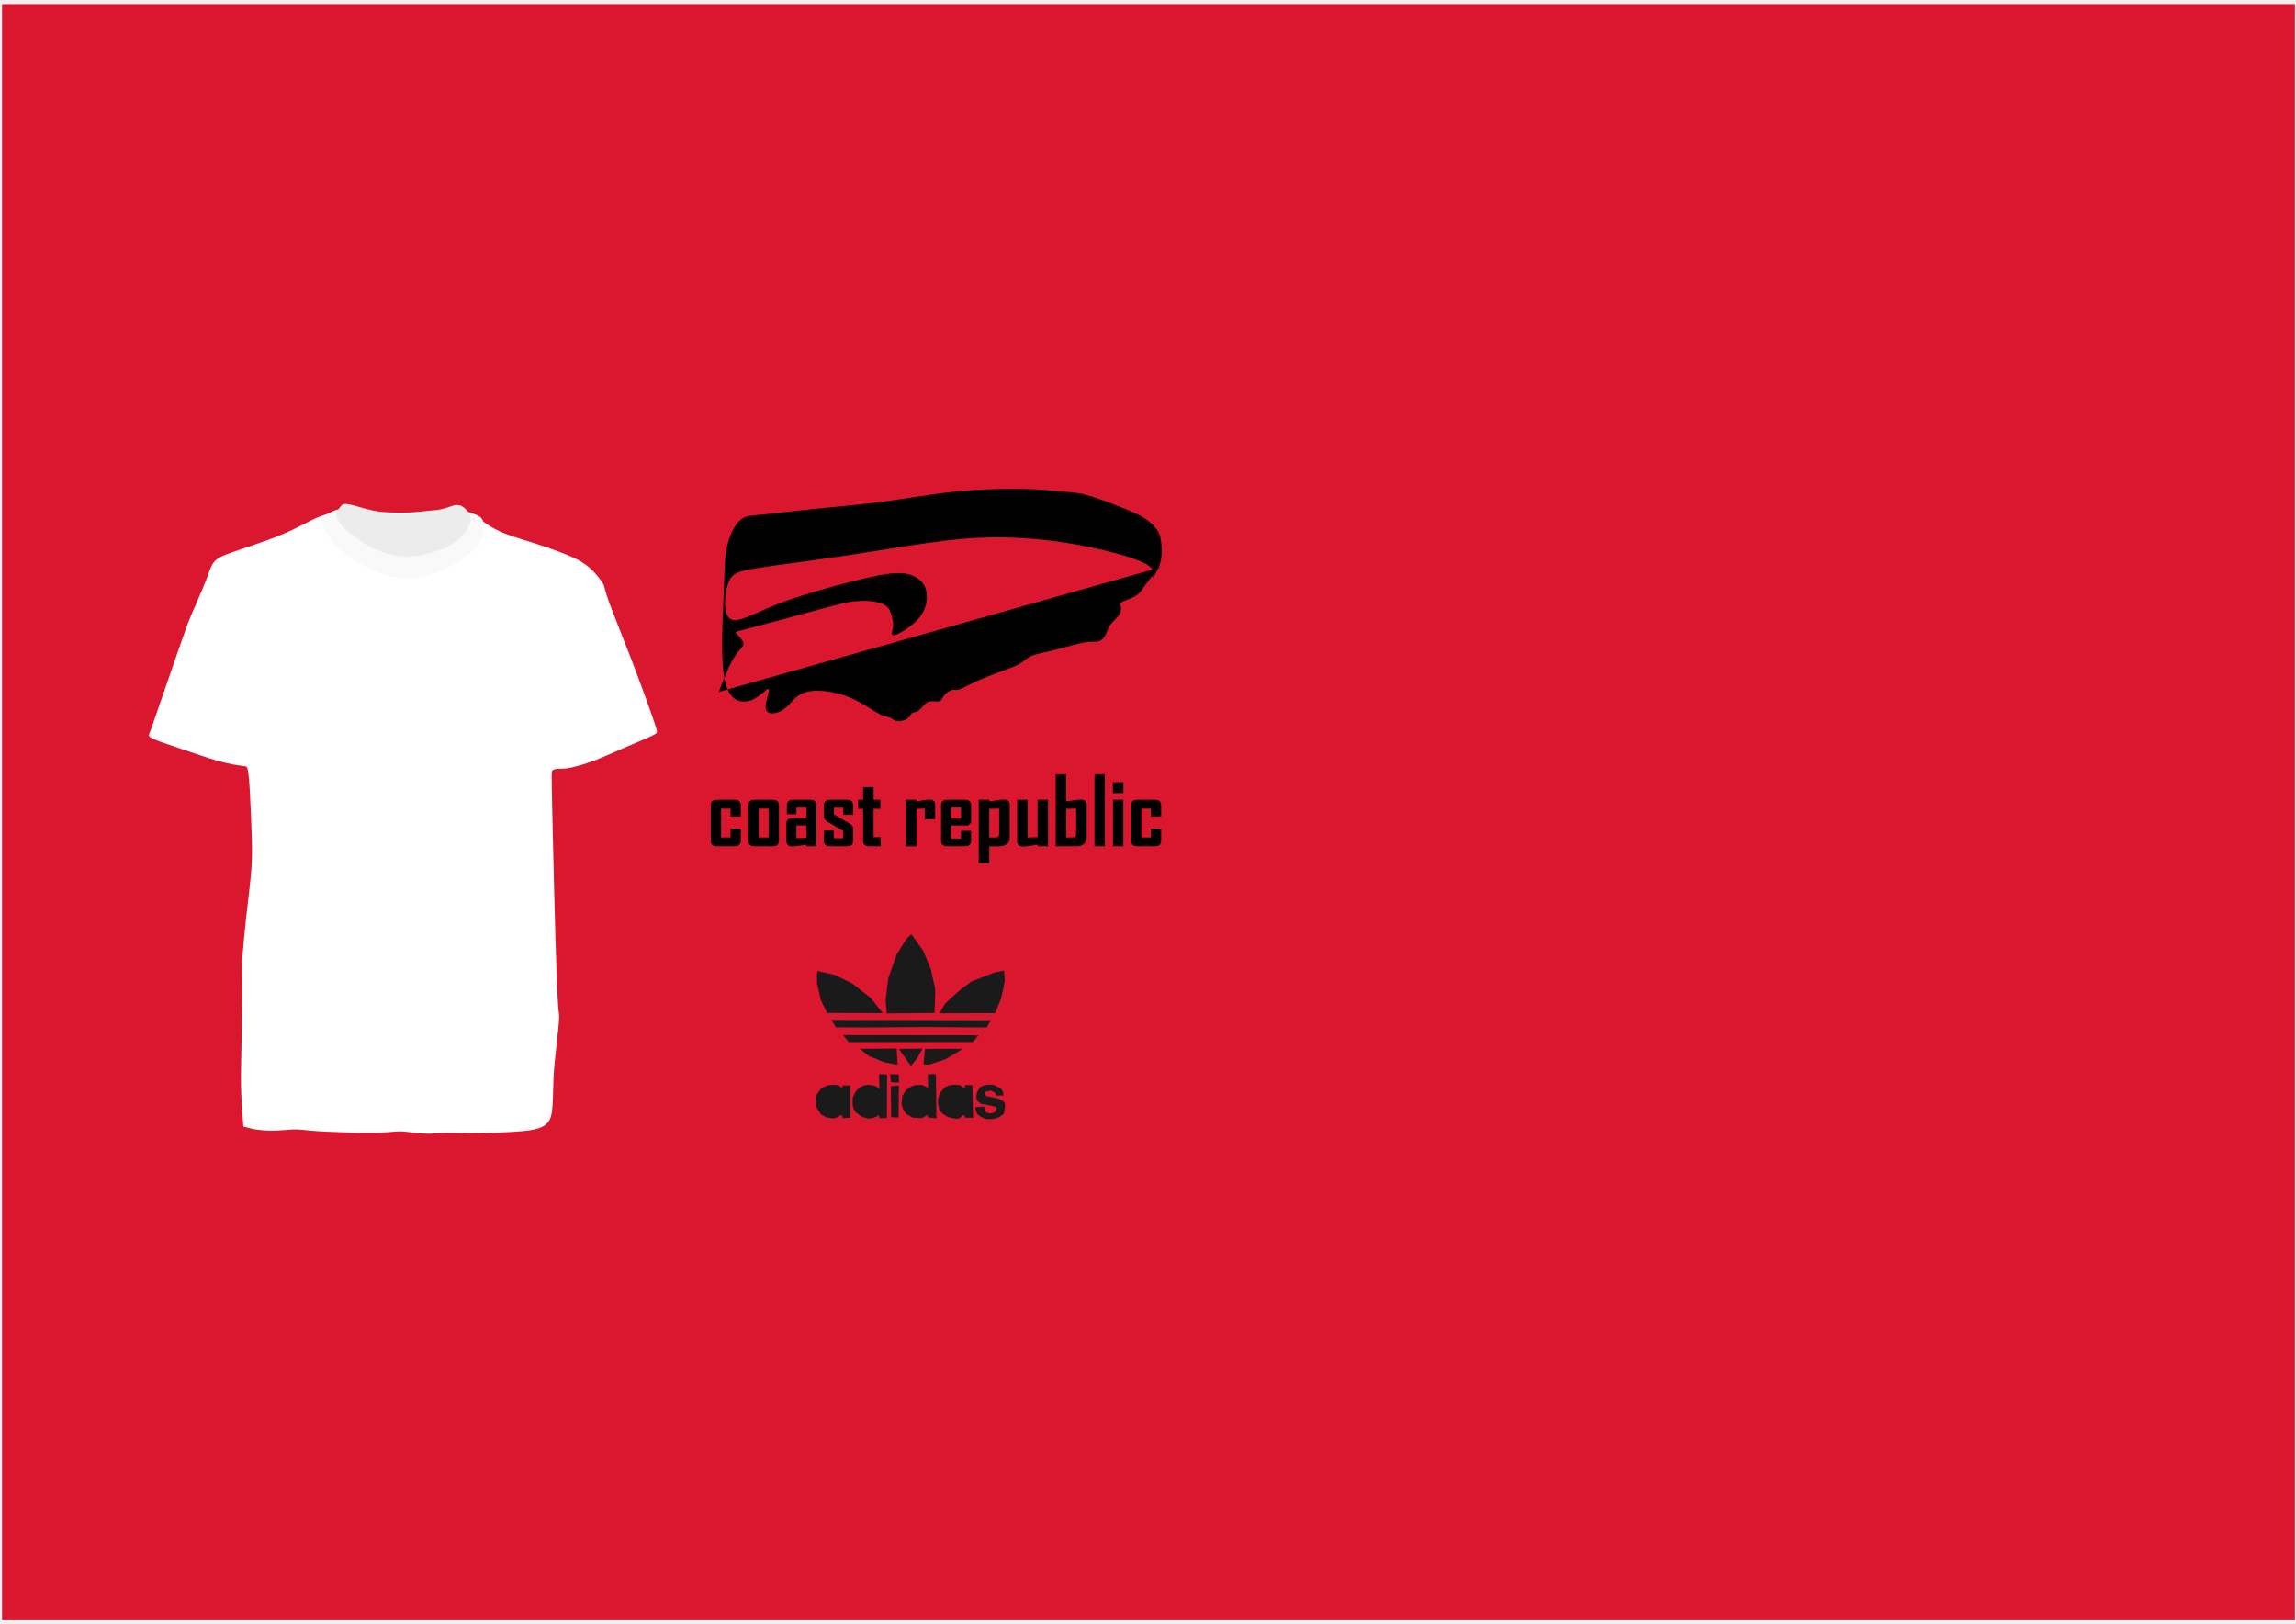
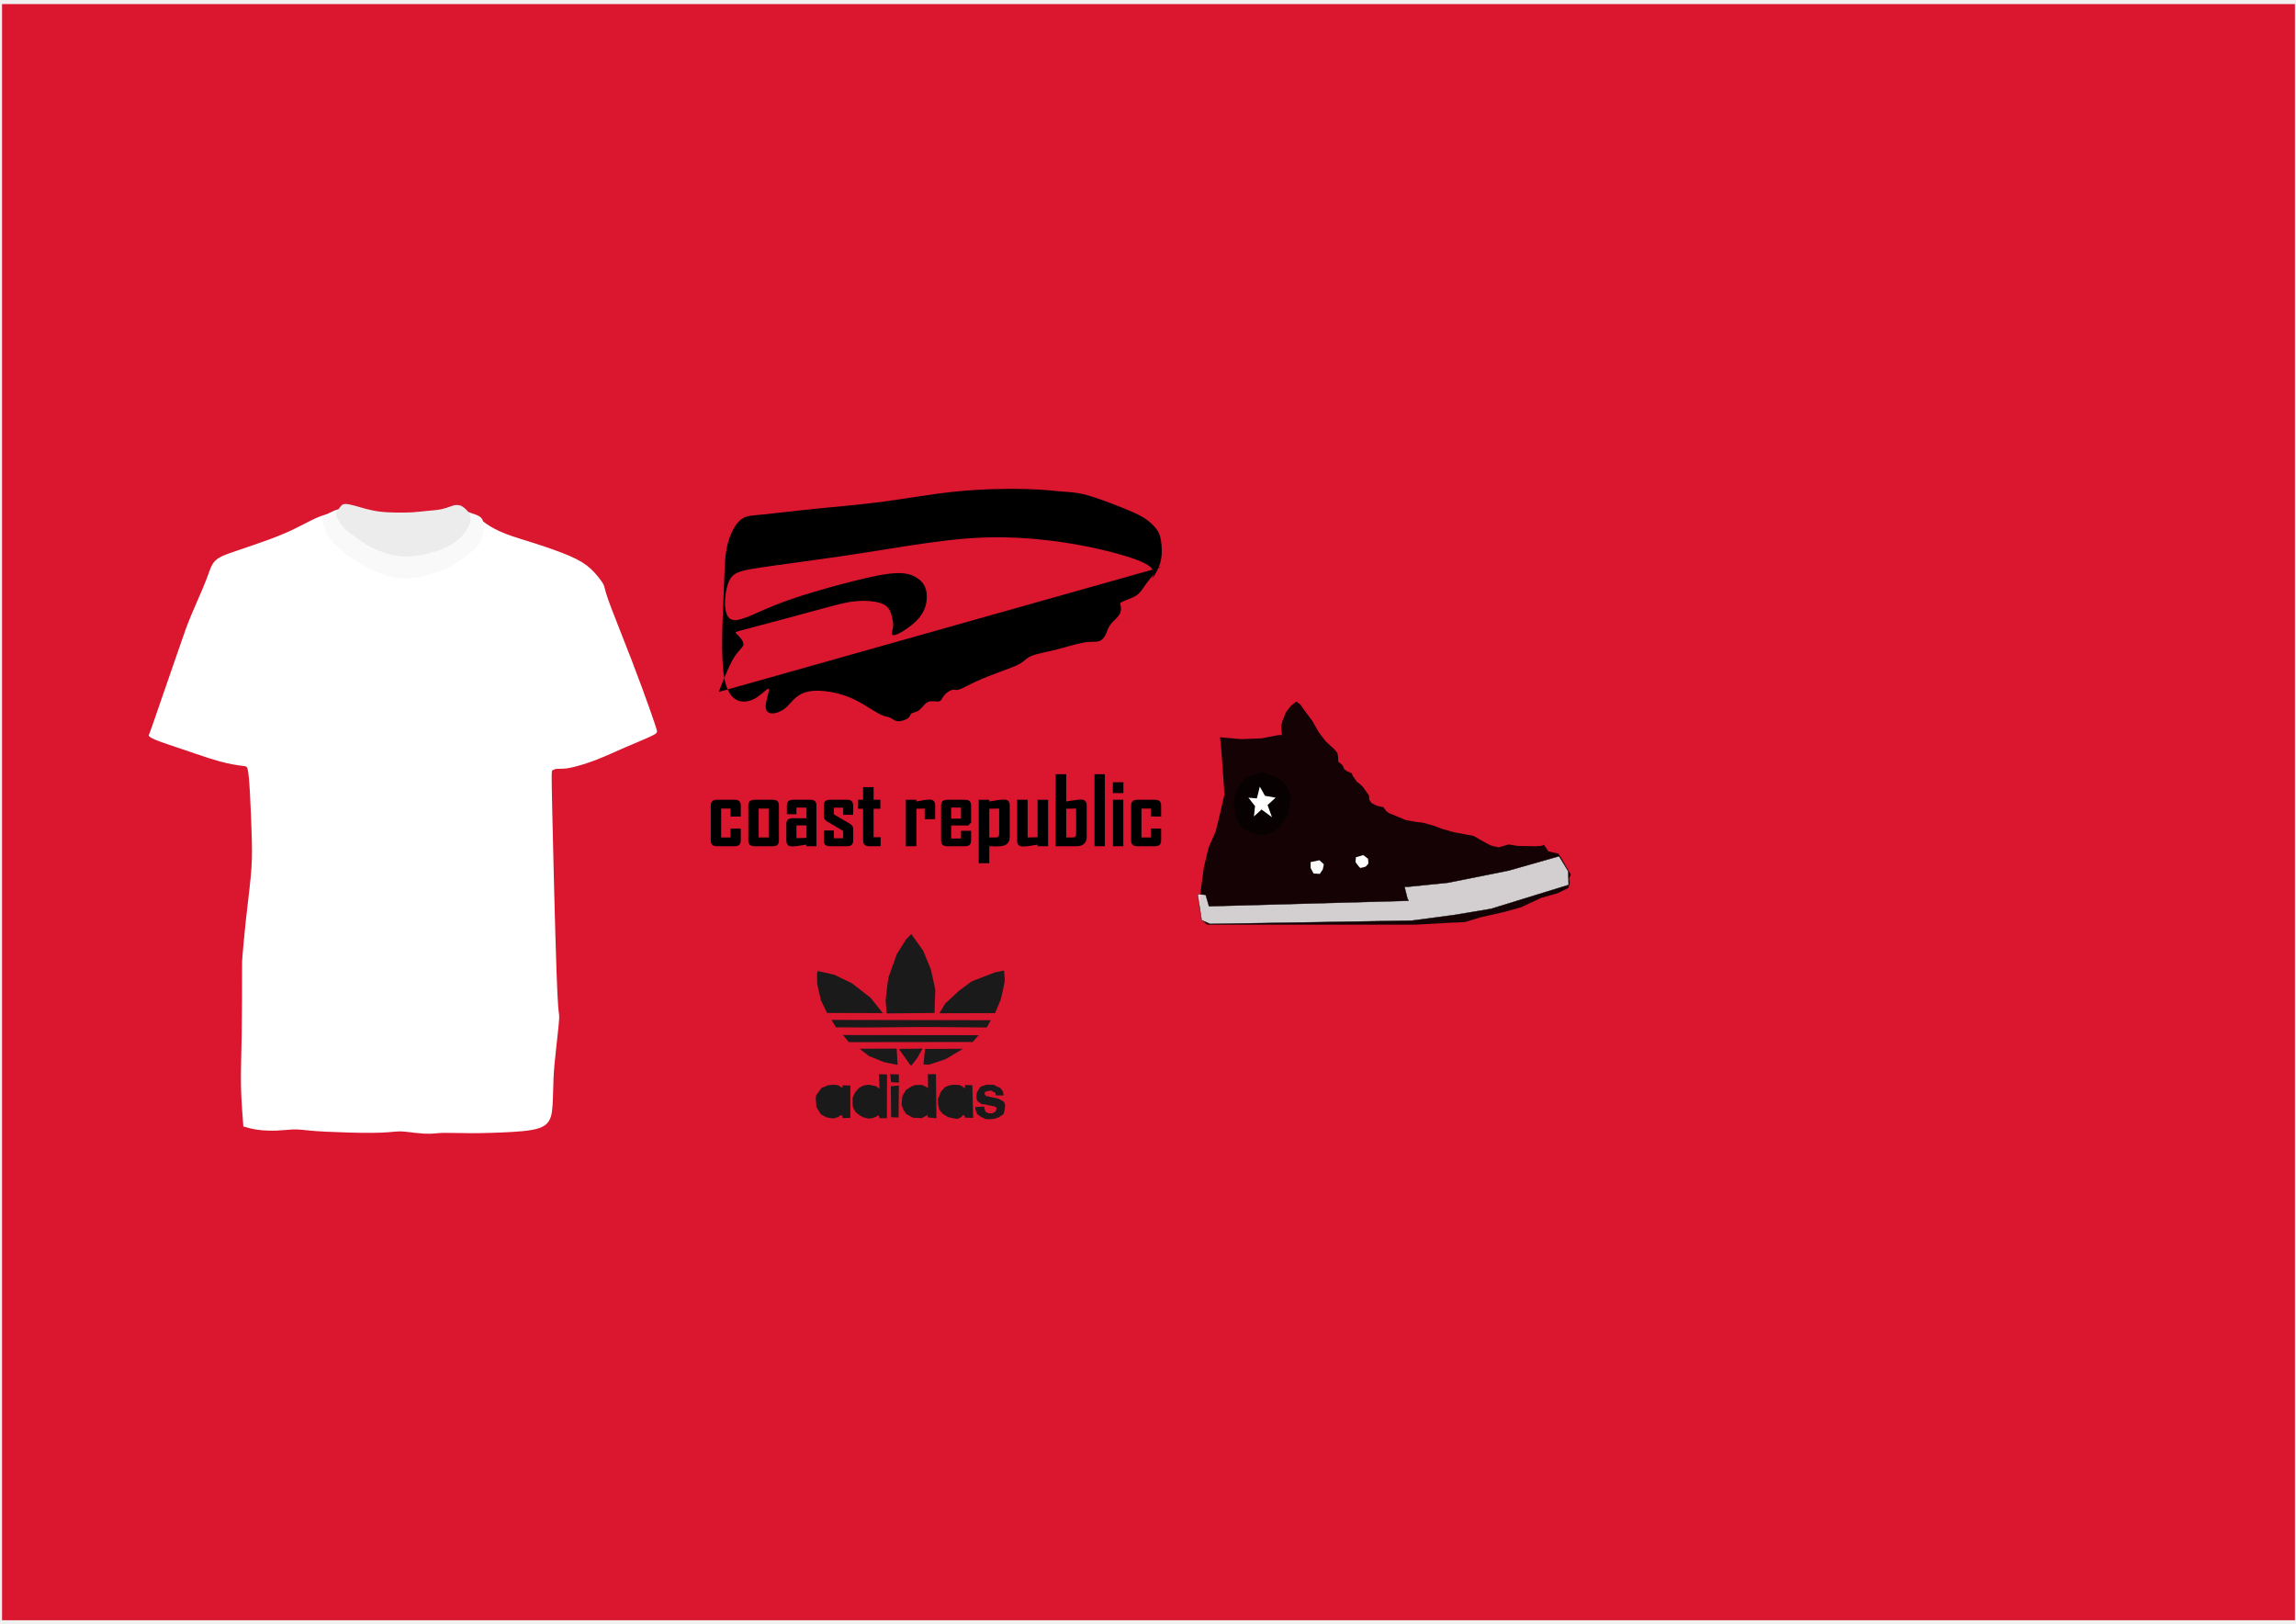
<svg xmlns="http://www.w3.org/2000/svg" width="1122.52" height="793.701" viewBox="0 0 297 210" version="1.1" id="svg1" xml:space="preserve">
  <defs id="defs1" />
  <g id="layer2" style="fill:#db162f;fill-opacity:1">
    <rect style="fill:#db162f;fill-opacity:1;stroke-width:0.265" id="rect26" width="296.598" height="209.021" x="0.265" y="0.529" />
+     <g id="g26" transform="matrix(0.179966,0,0,0.179966,150.6796,48.64382)">
+       <path style="opacity:0.901;fill:#000000;stroke-width:0.265" d="m 39.688,259.556 15.346,1.323 14.287,-0.529 12.435,-2.381 h 2.381 l -0.529,-6.35 0.794,-3.44 2.646,-6.615 3.44,-4.498 3.969,-3.175 2.91,2.117 3.969,5.556 4.763,6.35 4.498,7.938 5.027,6.615 3.704,3.44 2.646,2.381 2.117,2.646 0.529,3.44 v 2.646 l 3.175,2.646 1.058,2.646 1.587,1.323 3.969,1.852 0.529,1.587 v 0 l 2.91,4.233 2.646,2.117 2.117,2.117 v 0 l 4.233,6.085 v 2.117 0.529 l 1.852,2.646 3.704,1.852 4.763,1.058 1.852,2.646 2.117,1.587 12.171,5.027 7.408,1.323 4.763,0.529 7.673,2.117 6.35,2.381 8.467,2.381 14.023,2.646 5.027,2.91 5.292,2.91 2.117,1.058 5.556,1.323 7.144,-2.117 6.35,1.058 12.965,0.265 4.233,-0.265 1.852,-0.794 3.175,4.763 7.144,1.587 2.117,3.175 2.381,4.233 4.498,7.673 -1.323,2.91 0.529,2.646 -0.794,3.969 -8.202,3.969 -11.377,3.175 -14.817,6.879 -11.377,3.175 -17.462,3.969 -11.377,3.44 -11.906,0.529 -23.548,1.323 H 30.427 L 26.988,391.319 24.871,381 l 1.058,-12.171 2.117,-15.875 3.44,-14.287 5.027,-11.377 3.175,-12.965 3.175,-13.758 L 41.804,285.75 40.746,270.669 Z" id="path5" />
+       <path style="opacity:0.599;fill:#000000;stroke-width:0.265" d="m 79.375,288.131 -8.996,-3.704 -11.113,3.175 -5.292,5.821 -2.91,5.556 -1.852,7.408 1.058,5.821 0.794,6.35 5.556,6.615 4.763,2.91 6.615,1.587 6.35,-0.529 7.408,-4.233 7.144,-10.054 1.587,-10.319 -0.794,-5.027 -2.646,-5.821 -4.763,-4.233 z" id="path6" />
+       <path style="opacity:1;fill:#ffffff;stroke-width:0.265" d="m 60.06,302.948 6.085,0.529 2.117,-8.467 3.704,6.615 7.673,1.323 -5.821,5.292 3.175,8.731 -6.879,-5.027 -0.529,-0.529 -5.556,5.027 0.794,-7.408 z" id="path7" />
+       <path style="opacity:0.979;fill:#ffffff;stroke-width:0.265" d="m 111.125,347.927 -6.35,1.323 v 4.233 l 2.117,3.969 4.498,0.265 2.117,-3.175 0.794,-3.704 z" id="path8" />
+       <path style="opacity:1;fill:#ffffff;stroke-width:0.265" d="m 142.61,344.223 -5.292,1.587 -0.265,3.44 2.117,2.91 1.323,1.323 2.381,-0.529 1.587,-0.529 1.852,-2.117 -0.265,-3.44 z" id="path9" />
+       <path style="opacity:0.812;fill:#ffffff;stroke:#000000;stroke-width:0.265" d="m 283.369,345.017 -36.248,10.319 -43.656,8.731 -28.575,2.91 h -2.646 l 2.117,8.467 0.794,1.587 L 31.75,381 l -2.381,-8.202 -5.821,-0.529 2.91,18.785 6.085,2.646 144.992,-2.381 29.898,-3.969 26.988,-4.498 55.827,-17.198 -0.265,-9.79 z" id="path10" />
+       <path style="opacity:0.174;fill:#000000;stroke-width:0.265" d="M 283.104,344.488 Z" id="path26" />
+     </g>
  </g>
  <g id="layer1">
    <path style="fill:#000000;stroke-width:0.265" d="m 216.958,92.604 c -1.411,3.616 -2.822,7.232 -4.145,9.349 -1.323,2.117 -2.558,2.734 -2.558,3.66 2e-5,0.926 1.235,2.161 1.852,2.734 0.617,0.573 0.617,0.485 -3.616,1.588 -4.233,1.102 -12.7,3.395 -18.212,4.895 -5.512,1.499 -8.07,2.205 -10.804,2.425 -2.734,0.22 -5.644,-0.044 -7.276,-0.882 -1.632,-0.838 -1.984,-2.249 -2.249,-3.351 -0.265,-1.102 -0.441,-1.896 -0.309,-2.822 0.132,-0.926 0.573,-1.984 0.044,-2.161 -0.529,-0.176 -2.028,0.529 -3.704,1.676 -1.676,1.147 -3.528,2.734 -4.542,4.674 -1.014,1.94 -1.191,4.233 -0.75,5.909 0.441,1.676 1.499,2.734 2.822,3.484 1.323,0.75 2.91,1.191 5.512,1.058 2.602,-0.132 6.218,-0.838 12.127,-2.337 5.909,-1.499 14.111,-3.792 20.329,-6.262 6.218,-2.469 10.451,-5.115 12.391,-3.792 1.94,1.323 1.588,6.615 0.573,9.525 -1.014,2.91 -2.69,3.44 -8.07,4.277 -5.38,0.838 -14.464,1.984 -22.842,3.219 -8.379,1.235 -16.051,2.558 -22.886,3.528 -6.835,0.97 -12.832,1.587 -19.315,1.587 -6.482,0 -13.45,-0.617 -20.064,-1.72 -6.615,-1.102 -12.876,-2.69 -16.713,-4.013 -3.836,-1.323 -5.248,-2.381 -5.556,-3.484 -0.309,-1.102 0.485,-2.249 0.22,-1.896 -0.265,0.353 -1.587,2.205 -2.161,4.322 -0.573,2.117 -0.397,4.498 -0.132,6.041 0.265,1.543 0.617,2.249 1.323,3.131 0.706,0.882 1.764,1.94 3.219,2.866 1.455,0.926 3.307,1.72 6.174,2.866 2.866,1.147 6.747,2.646 9.569,3.395 2.822,0.75 4.586,0.75 6.747,0.926 2.161,0.176 4.718,0.529 9.481,0.661 4.763,0.132 11.73,0.044 18.565,-0.617 6.835,-0.661 13.538,-1.896 20.152,-2.778 6.615,-0.882 13.141,-1.411 18.829,-1.984 5.689,-0.573 10.539,-1.191 13.67,-1.499 3.131,-0.309 4.542,-0.309 5.777,-1.058 1.235,-0.75 2.293,-2.249 3.087,-4.013 0.794,-1.764 1.323,-3.792 1.587,-6.041 0.265,-2.249 0.265,-4.718 0.529,-10.936 0.265,-6.218 0.794,-16.184 -0.088,-21.784 -0.882,-5.6 -3.175,-6.835 -5.115,-6.967 -1.94,-0.132 -3.528,0.838 -4.807,1.852 -1.279,1.014 -2.249,2.073 -2.293,1.411 -0.044,-0.661 0.838,-3.043 0.882,-4.498 0.044,-1.455 -0.75,-1.984 -1.808,-1.984 -1.058,5e-6 -2.381,0.529 -3.44,1.367 -1.058,0.838 -1.852,1.984 -2.866,2.866 -1.014,0.882 -2.249,1.499 -3.792,1.764 -1.543,0.265 -3.395,0.176 -5.159,-0.088 -1.764,-0.265 -3.44,-0.706 -4.983,-1.279 -1.543,-0.573 -2.954,-1.279 -4.586,-2.249 -1.632,-0.97 -3.484,-2.205 -4.718,-2.778 -1.235,-0.573 -1.852,-0.485 -2.425,-0.75 -0.573,-0.265 -1.102,-0.882 -2.028,-0.97 -0.926,-0.088 -2.249,0.353 -2.866,0.838 -0.617,0.485 -0.529,1.014 -0.926,1.279 -0.397,0.265 -1.279,0.265 -2.073,0.882 -0.794,0.617 -1.499,1.852 -2.469,2.249 -0.97,0.397 -2.205,-0.044 -2.91,0.132 -0.706,0.176 -0.882,0.97 -1.455,1.676 -0.573,0.706 -1.543,1.323 -2.161,1.455 -0.617,0.132 -0.882,-0.22 -1.852,0.088 -0.97,0.309 -2.646,1.279 -4.763,2.249 -2.117,0.97 -4.674,1.94 -6.835,2.734 -2.161,0.794 -3.925,1.411 -5.071,2.117 -1.147,0.706 -1.676,1.499 -3.087,2.073 -1.411,0.573 -3.704,0.926 -6.35,1.588 -2.646,0.661 -5.644,1.632 -7.717,1.984 -2.073,0.353 -3.219,0.088 -4.101,0.353 -0.882,0.265 -1.499,1.058 -1.896,1.896 -0.397,0.838 -0.573,1.72 -1.235,2.602 -0.661,0.882 -1.808,1.764 -2.381,2.646 -0.573,0.882 -0.573,1.764 -0.441,2.337 0.132,0.573 0.397,0.838 -0.397,1.235 -0.794,0.397 -2.646,0.926 -3.836,1.72 -1.191,0.794 -1.72,1.852 -2.646,3.131 -0.926,1.279 -2.249,2.778 -2.866,3.572 -0.617,0.794 -0.529,0.882 -0.617,0.926 -0.088,0.044 -0.353,0.044 -0.617,0.044" id="path1" transform="matrix(-0.4764685,0,0,-0.4764685,196.3471,133.6147)" />
    <g id="g5" transform="matrix(0.3161852,0,0,0.3161852,18.67678,-18.60924)">
      <path style="fill:#ffffff;stroke-width:0.265" d="m 58.473,521.229 c 1.852,0.529 3.704,1.058 6.041,1.367 2.337,0.309 5.159,0.397 7.585,0.309 2.425,-0.088 4.454,-0.353 6.174,-0.441 1.72,-0.088 3.131,0 4.851,0.176 1.72,0.176 3.748,0.441 8.952,0.706 5.204,0.265 13.582,0.529 19.05,0.485 5.468,-0.044 8.026,-0.397 9.834,-0.529 1.808,-0.132 2.866,-0.044 4.057,0.088 1.191,0.132 2.514,0.309 4.233,0.485 1.72,0.176 3.836,0.353 5.644,0.309 1.808,-0.044 3.307,-0.309 5.777,-0.353 2.469,-0.044 5.909,0.132 10.936,0.132 5.027,0 11.642,-0.176 17.286,-0.529 5.644,-0.353 10.319,-0.882 12.876,-2.646 2.558,-1.764 2.999,-4.762 3.219,-8.246 0.22,-3.484 0.22,-7.452 0.397,-11.157 0.176,-3.704 0.529,-7.144 0.926,-10.804 0.397,-3.66 0.838,-7.541 1.102,-10.186 0.265,-2.646 0.353,-4.057 0.22,-5.115 -0.132,-1.058 -0.485,-1.764 -1.058,-18.257 -0.573,-16.493 -1.367,-48.771 -1.72,-64.955 -0.353,-16.184 -0.265,-16.272 0,-16.448 0.265,-0.176 0.706,-0.441 1.191,-0.573 0.485,-0.132 1.014,-0.132 1.543,-0.132 0.529,0 1.058,0 1.852,-0.044 0.794,-0.044 1.852,-0.132 4.057,-0.661 2.205,-0.529 5.556,-1.499 9.216,-2.91 3.66,-1.411 7.629,-3.263 11.906,-5.115 4.277,-1.852 8.863,-3.704 11.112,-4.807 2.249,-1.102 2.161,-1.455 1.764,-2.734 -0.397,-1.279 -1.102,-3.484 -2.822,-8.334 -1.72,-4.851 -4.454,-12.347 -7.408,-20.02 -2.955,-7.673 -6.129,-15.522 -8.026,-20.505 -1.896,-4.983 -2.514,-7.1 -2.822,-8.334 -0.309,-1.235 -0.309,-1.587 -1.191,-2.91 -0.882,-1.323 -2.646,-3.616 -4.718,-5.512 -2.073,-1.896 -4.454,-3.395 -8.29,-5.071 -3.837,-1.676 -9.128,-3.528 -13.935,-5.071 -4.807,-1.543 -9.128,-2.778 -12.524,-4.101 -3.396,-1.323 -5.865,-2.734 -7.585,-3.881 -1.72,-1.147 -2.69,-2.028 -3.748,-2.69 -1.058,-0.661 -2.205,-1.102 -2.999,-1.323 -0.794,-0.22 -1.235,-0.22 -2.073,-0.617 -0.838,-0.397 -2.073,-1.191 -3.484,-1.587 -1.411,-0.397 -2.999,-0.397 -4.807,10e-6 -1.808,0.397 -3.836,1.191 -6.659,1.72 -2.822,0.529 -6.438,0.794 -10.054,0.882 -3.616,0.088 -7.232,0 -10.407,-0.22 -3.175,-0.22 -5.909,-0.573 -8.246,-1.102 -2.337,-0.529 -4.277,-1.235 -5.953,-1.367 -1.676,-0.132 -3.087,0.309 -4.145,0.75 -1.058,0.441 -1.764,0.882 -2.602,1.235 -0.838,0.353 -1.808,0.617 -2.91,1.014 -1.102,0.397 -2.337,0.926 -4.101,1.808 -1.764,0.882 -4.057,2.117 -6.703,3.395 -2.646,1.279 -5.644,2.602 -9.922,4.189 -4.277,1.588 -9.834,3.44 -13.979,4.851 -4.145,1.411 -6.879,2.381 -8.511,4.057 -1.632,1.676 -2.161,4.057 -3.704,8.026 -1.543,3.969 -4.101,9.525 -5.953,13.979 -1.852,4.454 -2.999,7.805 -5.027,13.67 -2.029,5.865 -4.939,14.243 -7.144,20.637 -2.205,6.394 -3.704,10.804 -4.498,12.965 -0.794,2.161 -0.882,2.073 -0.706,2.293 0.176,0.22 0.617,0.75 2.866,1.676 2.249,0.926 6.306,2.249 10.363,3.616 4.057,1.367 8.114,2.778 11.289,3.792 3.175,1.014 5.468,1.632 7.408,2.073 1.94,0.441 3.528,0.706 4.807,0.882 1.279,0.176 2.249,0.265 2.646,0.353 0.397,0.088 0.22,0.176 0.309,0.176 0.088,-1e-5 0.441,-0.088 0.75,1.191 0.309,1.279 0.573,3.925 0.882,9.393 0.309,5.468 0.661,13.758 0.794,19.667 0.132,5.909 0.044,9.437 -0.441,14.64 -0.485,5.204 -1.367,12.083 -2.028,18.168 -0.661,6.085 -1.102,11.377 -1.323,13.891 -0.22,2.514 -0.22,2.249 -0.22,7.585 0,5.336 0,16.272 -0.132,24.783 -0.132,8.511 -0.397,14.596 -0.309,20.505 0.088,5.909 0.529,11.642 0.97,17.374 0,0 0,0 0,0 0,0 0,0 0,0 0,0 0,0 0,0 0,0 0,0 0,0 0,0 0,0 0,0" id="path2" transform="translate(-17.99167,-1.5875)" />
      <path style="fill:#f9f9f9;stroke-width:0.265" d="m 84.27,257.131 c -1.984,0.309 -4.366,1.367 -6.262,2.117 -1.896,0.75 -3.307,1.191 -3.836,2.117 -0.529,0.926 -0.176,2.337 0.441,3.881 0.617,1.543 1.499,3.219 2.602,4.674 1.102,1.455 2.425,2.69 3.748,3.881 1.323,1.191 2.646,2.337 4.41,3.572 1.764,1.235 3.969,2.558 6.262,3.748 2.293,1.191 4.674,2.249 7.011,3.087 2.337,0.838 4.63,1.455 7.011,1.676 2.381,0.22 4.851,0.044 7.408,-0.441 2.558,-0.485 5.203,-1.279 7.673,-2.117 2.469,-0.838 4.762,-1.72 7.452,-3.351 2.69,-1.632 5.777,-4.013 7.673,-5.777 1.896,-1.764 2.602,-2.91 3.131,-4.189 0.529,-1.279 0.882,-2.69 0.97,-4.277 0.088,-1.588 -0.088,-3.351 -1.014,-4.454 -0.926,-1.102 -2.602,-1.543 -3.925,-1.984 -1.323,-0.441 -2.293,-0.882 -3.087,-1.323 -0.794,-0.441 -1.411,-0.882 -2.205,-1.014 -0.794,-0.132 -1.764,0.044 -2.955,0.397 -1.191,0.353 -2.602,0.882 -6.571,1.411 -3.969,0.529 -10.495,1.058 -14.596,1.102 -4.101,0.044 -5.777,-0.397 -7.452,-0.661 -1.676,-0.265 -3.351,-0.353 -4.807,-0.573 -1.455,-0.22 -2.69,-0.573 -4.101,-0.97 -1.411,-0.397 -2.999,-0.838 -4.983,-0.529 z" id="path3" transform="translate(-1.05833,9.525)" />
      <path style="fill:#ececec;stroke-width:0.265" d="m -51.329,320.807 c 1.764,1.279 4.057,2.955 6.615,4.277 2.558,1.323 5.38,2.293 7.982,2.954 2.602,0.661 4.983,1.014 8.467,0.706 3.484,-0.309 8.07,-1.279 11.774,-2.69 3.704,-1.411 6.526,-3.263 8.423,-5.159 1.896,-1.896 2.866,-3.836 3.395,-5.115 0.529,-1.279 0.617,-1.896 0.529,-2.646 -0.088,-0.75 -0.353,-1.632 -0.926,-2.469 -0.573,-0.838 -1.455,-1.632 -2.161,-2.117 -0.706,-0.485 -1.235,-0.661 -1.808,-0.75 -0.573,-0.088 -1.191,-0.088 -2.028,0.132 -0.838,0.22 -1.896,0.661 -2.999,1.014 -1.102,0.353 -2.249,0.617 -3.528,0.794 -1.279,0.176 -2.69,0.265 -4.454,0.441 -1.764,0.176 -3.881,0.441 -6.085,0.573 -2.205,0.132 -4.498,0.132 -6.747,0.088 -2.249,-0.044 -4.454,-0.132 -6.526,-0.397 -2.073,-0.265 -4.013,-0.706 -5.689,-1.147 -1.676,-0.441 -3.087,-0.882 -4.366,-1.235 -1.279,-0.353 -2.425,-0.617 -3.307,-0.706 -0.882,-0.088 -1.499,0 -2.028,0.441 -0.529,0.441 -0.97,1.235 -1.367,1.72 -0.397,0.485 -0.75,0.661 -0.926,1.058 -0.176,0.397 -0.176,1.014 0.132,1.852 0.309,0.838 0.926,1.896 1.543,2.822 0.617,0.926 1.235,1.72 2.161,2.558 0.926,0.838 2.161,1.72 3.925,2.999 z" id="path4" transform="translate(137.5833,-42.33333)" />
    </g>
    <path d="m 95.825,108.702 q 0,0.744 -0.755,0.744 h -2.361 q -0.767,0 -0.767,-0.744 v -4.52 q 0,-0.744 0.767,-0.744 h 2.361 q 0.755,0 0.755,0.744 v 1.428 h -1.326 v -1.035 h -1.219 v 3.741 h 1.219 v -1.148 h 1.326 z m 4.937,0 q 0,0.744 -0.755,0.744 h -2.439 q -0.767,0 -0.767,-0.744 v -4.52 q 0,-0.744 0.767,-0.744 h 2.439 q 0.755,0 0.755,0.744 z m -1.332,-0.387 v -3.741 h -1.291 v 3.741 z m 6.186,1.13 h -1.303 v -0.208 q -0.464,0.071 -0.928,0.143 -0.607,0.089 -0.922,0.089 -0.744,0 -0.744,-0.732 v -2.165 q 0,-0.744 0.767,-0.744 h 1.838 v -1.38 h -1.303 v 0.857 h -1.231 v -1.124 q 0,-0.744 0.767,-0.744 h 2.302 q 0.755,0 0.755,0.744 z m -1.291,-1.083 v -1.612 h -1.303 v 1.659 z m 6.043,0.339 q 0,0.744 -0.755,0.744 h -2.29 q -0.755,0 -0.755,-0.744 v -1.291 h 1.303 v 1.011 h 1.196 v -0.952 l -2.088,-1.231 q -0.41,-0.244 -0.41,-0.654 v -1.404 q 0,-0.744 0.767,-0.744 h 2.266 q 0.755,0 0.755,0.744 v 1.207 h -1.291 v -0.928 h -1.196 v 0.868 l 2.082,1.219 q 0.416,0.238 0.416,0.666 z m 3.545,0.744 h -1.511 q -0.755,0 -0.755,-0.744 v -4.104 h -0.642 v -1.16 h 0.642 v -1.63 h 1.356 v 1.63 h 0.874 v 1.16 h -0.874 v 3.688 h 0.91 z m 7.054,-3.497 h -1.35 v -1.374 l -1.077,0.024 v 4.848 h -1.362 v -6.007 h 1.362 v 0.22 q 0.422,-0.077 0.839,-0.155 0.506,-0.089 0.845,-0.089 0.744,0 0.744,0.732 z m 4.651,2.754 q 0,0.744 -0.767,0.744 h -2.349 q -0.767,0 -0.767,-0.744 v -4.52 q 0,-0.744 0.767,-0.744 h 2.349 q 0.767,0 0.767,0.744 v 2.207 l -0.375,0.375 h -2.207 v 1.683 h 1.279 v -0.999 h 1.303 z m -1.303,-2.825 v -1.439 h -1.279 v 1.439 z m 6.299,2.361 q 0,0.732 -0.523,1.023 -0.381,0.208 -1.154,0.208 -0.178,0 -0.506,-0.012 -0.321,-0.012 -0.464,-0.012 v 2.195 h -1.362 v -8.202 h 1.362 v 0.22 q 0.476,-0.071 0.952,-0.149 0.601,-0.095 0.952,-0.095 0.744,0 0.744,0.732 z m -1.368,-0.375 v -3.289 l -1.279,0.024 v 3.717 h 0.845 q 0.434,0 0.434,-0.452 z m 6.329,1.582 h -1.356 v -0.208 q -0.47,0.077 -0.946,0.155 -0.577,0.089 -0.952,0.089 -0.744,0 -0.744,-0.744 v -5.3 h 1.35 v 4.877 l 1.291,-0.03 v -4.848 h 1.356 z m 4.996,-1.207 q 0,0.565 -0.339,0.886 -0.339,0.321 -0.904,0.321 h -2.766 v -9.309 h 1.362 v 3.521 q 0.476,-0.071 0.952,-0.149 0.601,-0.095 0.952,-0.095 0.744,0 0.744,0.732 z m -1.368,-0.375 v -3.289 l -1.279,0.024 v 3.717 h 0.845 q 0.434,0 0.434,-0.452 z m 3.717,1.582 h -1.338 v -9.309 h 1.338 z m 2.397,-6.87 h -1.362 v -1.404 h 1.362 z m -0.012,6.87 h -1.338 v -6.007 h 1.338 z m 4.895,-0.744 q 0,0.744 -0.755,0.744 h -2.361 q -0.767,0 -0.767,-0.744 v -4.52 q 0,-0.744 0.767,-0.744 h 2.361 q 0.755,0 0.755,0.744 v 1.428 h -1.326 v -1.035 h -1.219 v 3.741 h 1.219 v -1.148 h 1.326 z" id="text1" style="font-weight:bold;font-stretch:condensed;font-size:12.181px;font-family:'Agency FB';-inkscape-font-specification:'Agency FB Bold Condensed';stroke-width:0.326" aria-label="coast republic" />
    <g id="g25" transform="matrix(0.2180579,0,0,0.2180579,88.06285,62.84019)">
      <path style="fill:#1a1a1a;stroke-width:0.265" d="m 86.809,312.625 33.021,0.094 -7.203,-9.074 -11.038,-8.606 v 0 l -10.851,-5.239 0.468,0.187 -10.009,-2.245 v 0 l -0.374,1.777 0.094,5.893 2.152,9.542 z" id="path11" />
      <path style="fill:#1a1a1a;stroke-width:0.265" d="m 122.169,312.906 28.344,-0.281 0.468,-13.845 -2.619,-11.974 -4.584,-11.132 -2.806,-3.929 -4.209,-5.893 -3.087,3.087 -5.519,8.793 -4.958,13.845 -0.748,5.238 -0.935,8.419 z" id="path12" />
      <path style="fill:#1a1a1a;stroke-width:0.265" d="m 153.413,312.812 33.021,-0.093 3.368,-8.045 1.403,-5.987 1.029,-5.332 -0.468,-5.893 -5.519,1.123 -13.751,5.332 -7.296,5.426 -8.325,7.671 z" id="path13" />
      <path style="fill:#1a1a1a;stroke-width:0.265" d="m 89.428,316.741 94.48,0.187 -2.432,4.303 -36.202,-0.281 -34.986,0.281 -18.241,-0.093 z" id="path14" />
      <path style="fill:#1a1a1a;stroke-width:0.265" d="m 96.164,325.721 80.542,0.093 -3.555,4.022 v 0 l -73.432,0.093 z" id="path15" />
      <path style="fill:#1a1a1a;stroke-width:0.265" d="m 106.173,333.86 21.889,-0.094 0.561,9.635 -8.045,-1.59 -8.98,-3.648 z" id="path16" />
      <path style="fill:#1a1a1a;stroke-width:0.265" d="m 129.372,333.953 14.032,-0.187 -3.274,5.8 -3.555,4.49 z" id="path17" />
      <path style="fill:#1a1a1a;stroke-width:0.265" d="m 144.9,333.953 22.451,-0.093 -2.9,1.777 -7.577,4.49 -9.729,3.18 -3.181,-0.187 z" id="path18" />
      <path style="fill:#1a1a1a;stroke-width:0.265" d="m 95.883,356.872 0.187,-1.31 4.49,0.094 v 19.177 l -4.584,0.187 -0.094,-1.59 h -1.403 l -1.123,0.935 -2.9,0.842 -4.022,-0.655 -3.274,-1.777 -2.713,-4.303 -0.374,-5.426 0.281,-1.684 3.087,-4.21 4.022,-1.684 3.274,-0.281 2.619,0.281 1.403,1.029 z" id="path19" />
      <path style="fill:#1a1a1a;stroke-width:0.265" d="m 117.585,348.92 4.771,0.187 -0.094,25.912 v 0 h -4.397 l -0.468,-1.777 -1.59,0.935 -1.777,0.748 -2.432,0.374 -2.993,-0.655 -2.339,-1.216 -2.432,-1.871 -1.403,-2.339 -0.468,-1.684 v -2.526 -2.152 l 1.59,-3.368 2.432,-2.619 2.526,-1.216 2.058,-0.374 h 1.497 l 3.461,0.655 2.339,1.59 z" id="path20" />
      <path style="fill:#1a1a1a;stroke-width:0.265" d="m 124.601,356.123 0.187,18.335 4.397,0.187 0.187,-18.989 z" id="path21" />
      <path style="fill:#1a1a1a;stroke-width:0.265" d="m 124.788,353.691 4.584,0.281 v -4.864 l -5.145,-0.187 z" id="path22" />
      <path style="fill:#1a1a1a;stroke-width:0.265" d="m 146.678,357.152 -0.093,-8.232 h 4.771 l 0.281,26.192 -5.145,-0.561 v -1.497 l -3.555,1.964 -5.238,-0.281 -3.929,-2.152 -1.684,-2.432 -1.123,-3.181 0.468,-5.051 2.152,-3.648 3.087,-1.964 2.339,-0.935 4.022,-0.093 2.432,1.123 z" id="path23" />
      <path style="fill:#1a1a1a;stroke-width:0.265" d="m 168.567,357.246 v -1.871 l 4.397,0.094 0.468,19.364 -4.771,-0.093 -0.468,-1.497 -1.029,0.187 -1.029,1.123 -2.058,0.935 -2.806,-0.468 -2.806,-0.655 -3.274,-2.058 -1.871,-2.432 -0.655,-3.18 -0.093,-3.087 1.777,-4.303 2.339,-2.619 2.526,-1.123 2.713,-0.374 3.555,0.187 z" id="path24" />
      <path style="fill:#1a1a1a;stroke-width:0.265" d="m 186.902,361.549 h 4.584 l -0.374,-2.339 -1.497,-2.058 -2.058,-0.935 -2.152,-1.029 h -4.21 l -3.368,1.216 -1.123,1.59 -1.029,1.777 -0.374,2.526 0.281,1.684 0.561,1.029 1.497,1.123 1.123,0.655 h 1.59 l 1.216,0.374 1.964,0.374 1.31,0.281 1.777,0.374 0.842,0.935 -0.748,1.964 -1.871,1.029 h -2.339 l -1.777,-0.935 -0.561,-1.871 -0.281,-1.216 -3.929,0.281 h -1.123 l -0.093,1.31 1.123,2.9 1.684,1.31 2.993,1.59 2.432,0.187 3.18,-0.281 2.526,-0.935 2.806,-1.871 0.561,-2.058 0.374,-2.9 -0.187,-1.216 -0.748,-1.31 -1.684,-0.935 -1.777,-0.842 -2.806,-0.561 -2.619,-0.561 -1.684,-0.374 -0.655,-1.123 0.093,-1.216 1.403,-0.468 2.245,-0.374 2.619,1.31 z" id="path25" />
    </g>
  </g>
</svg>
